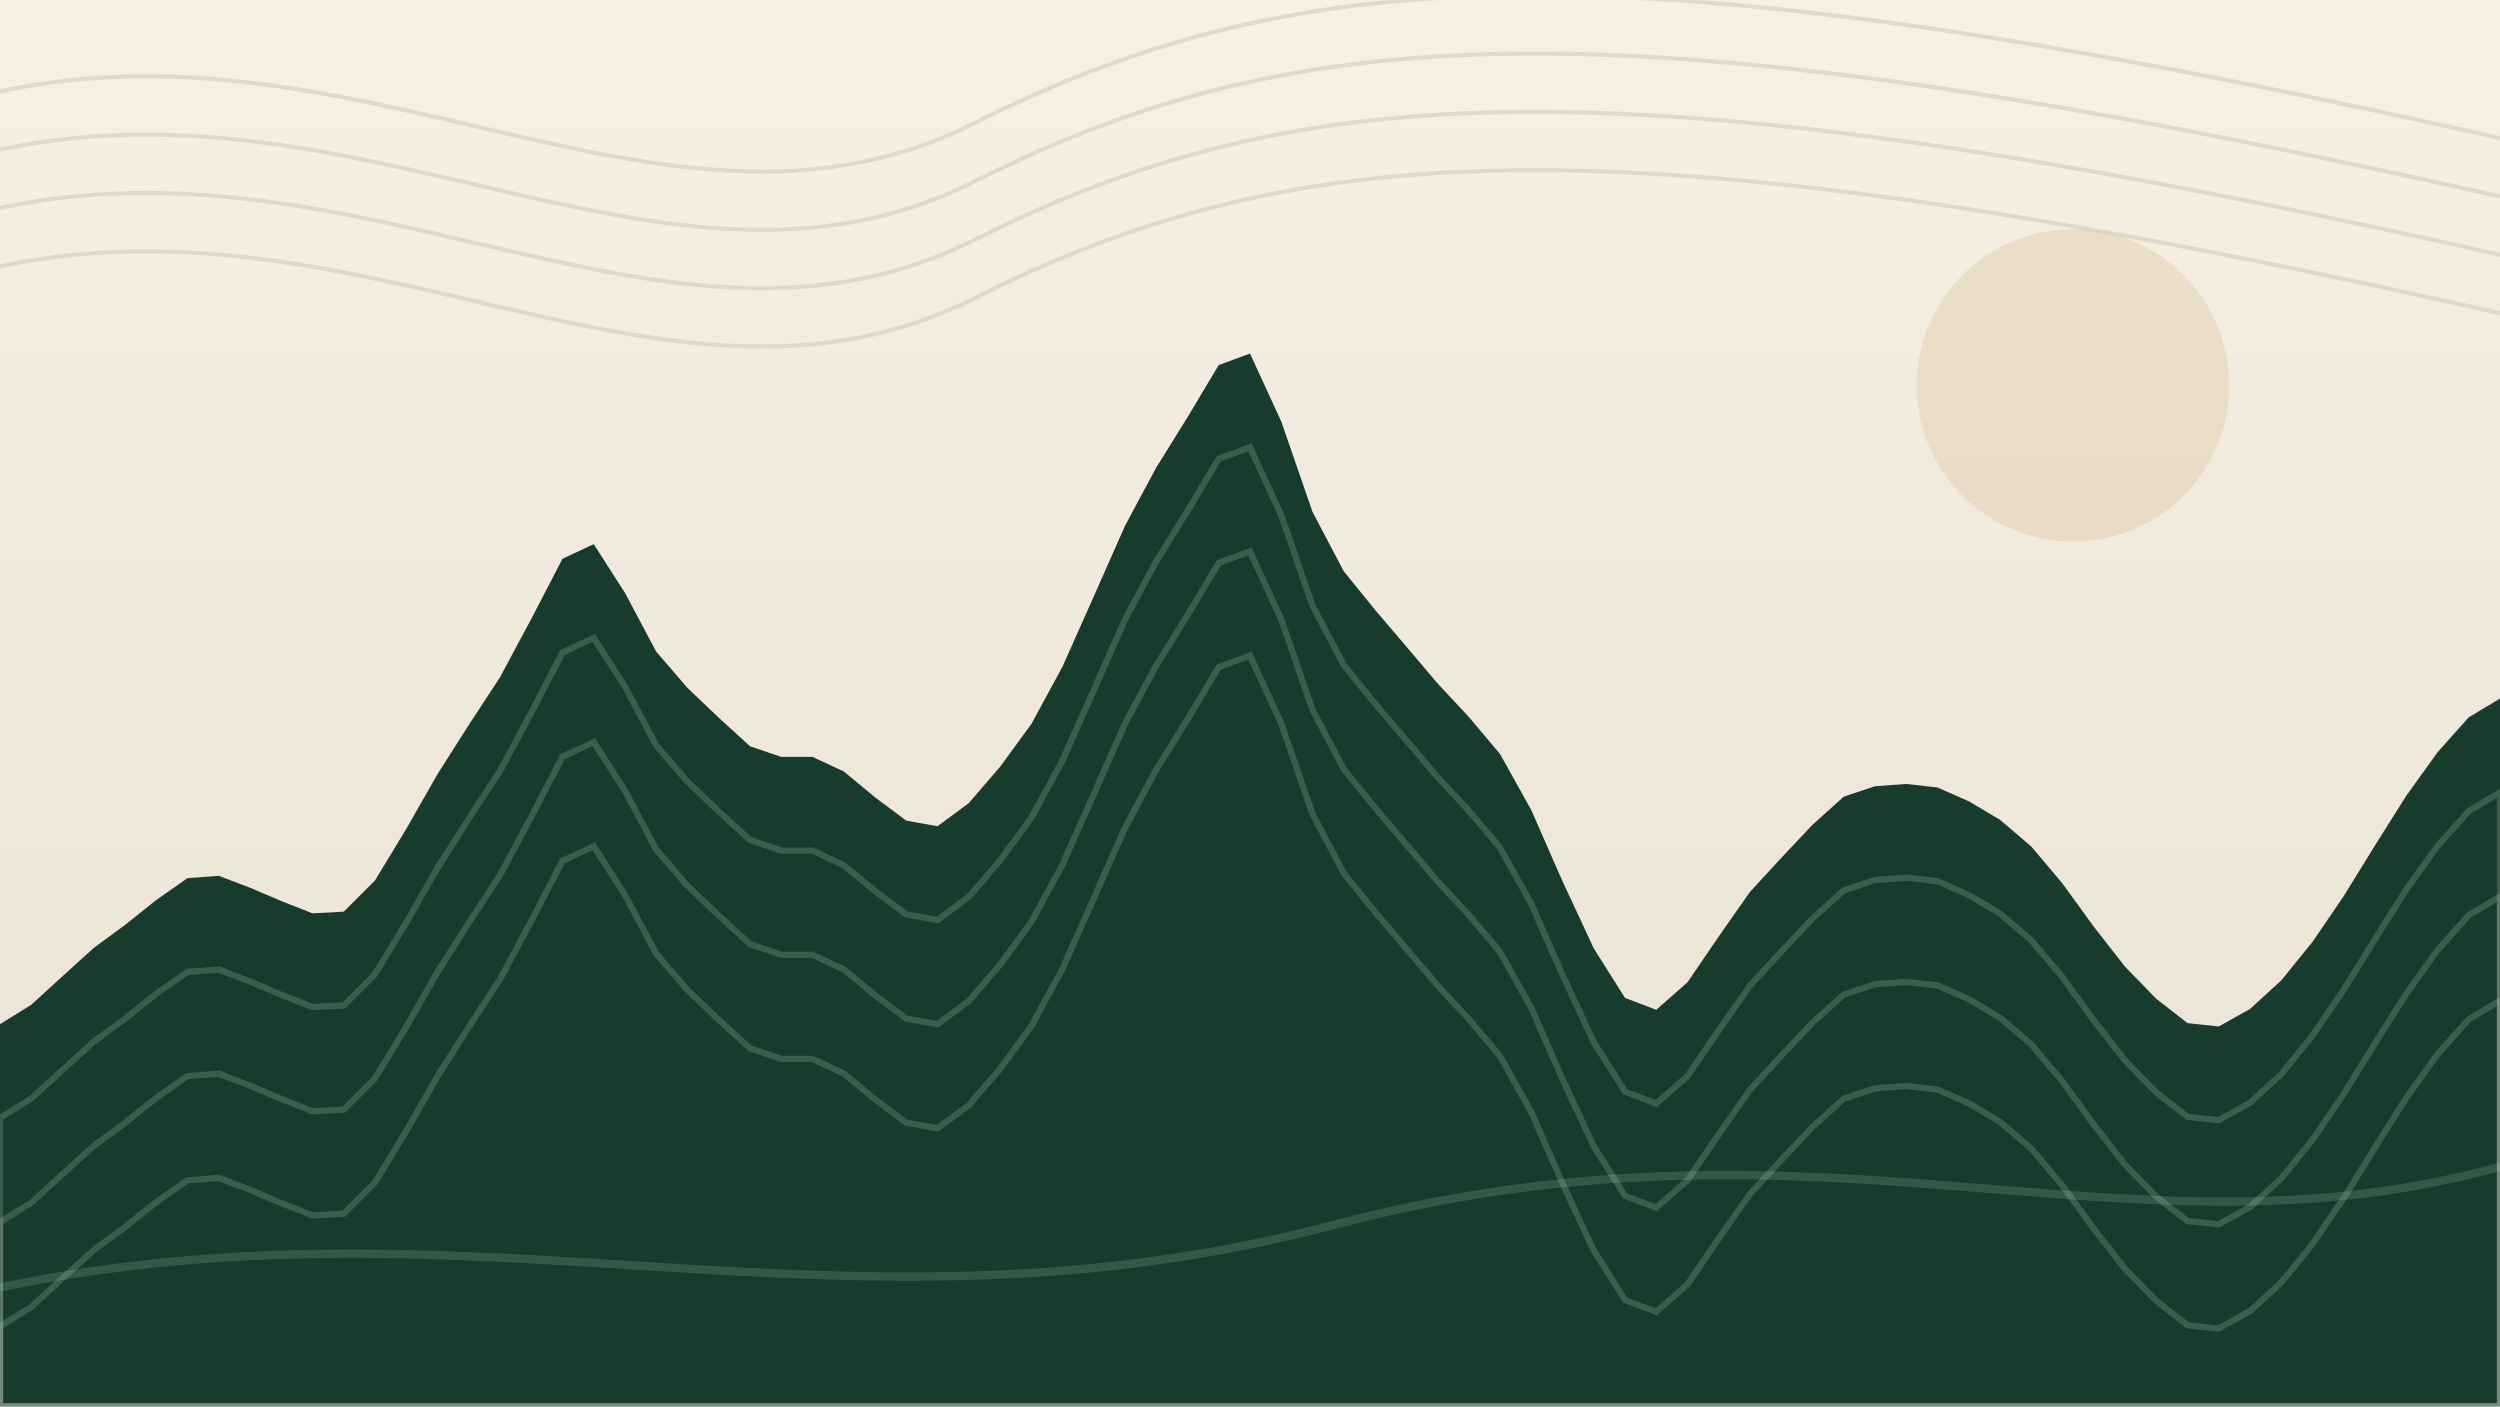
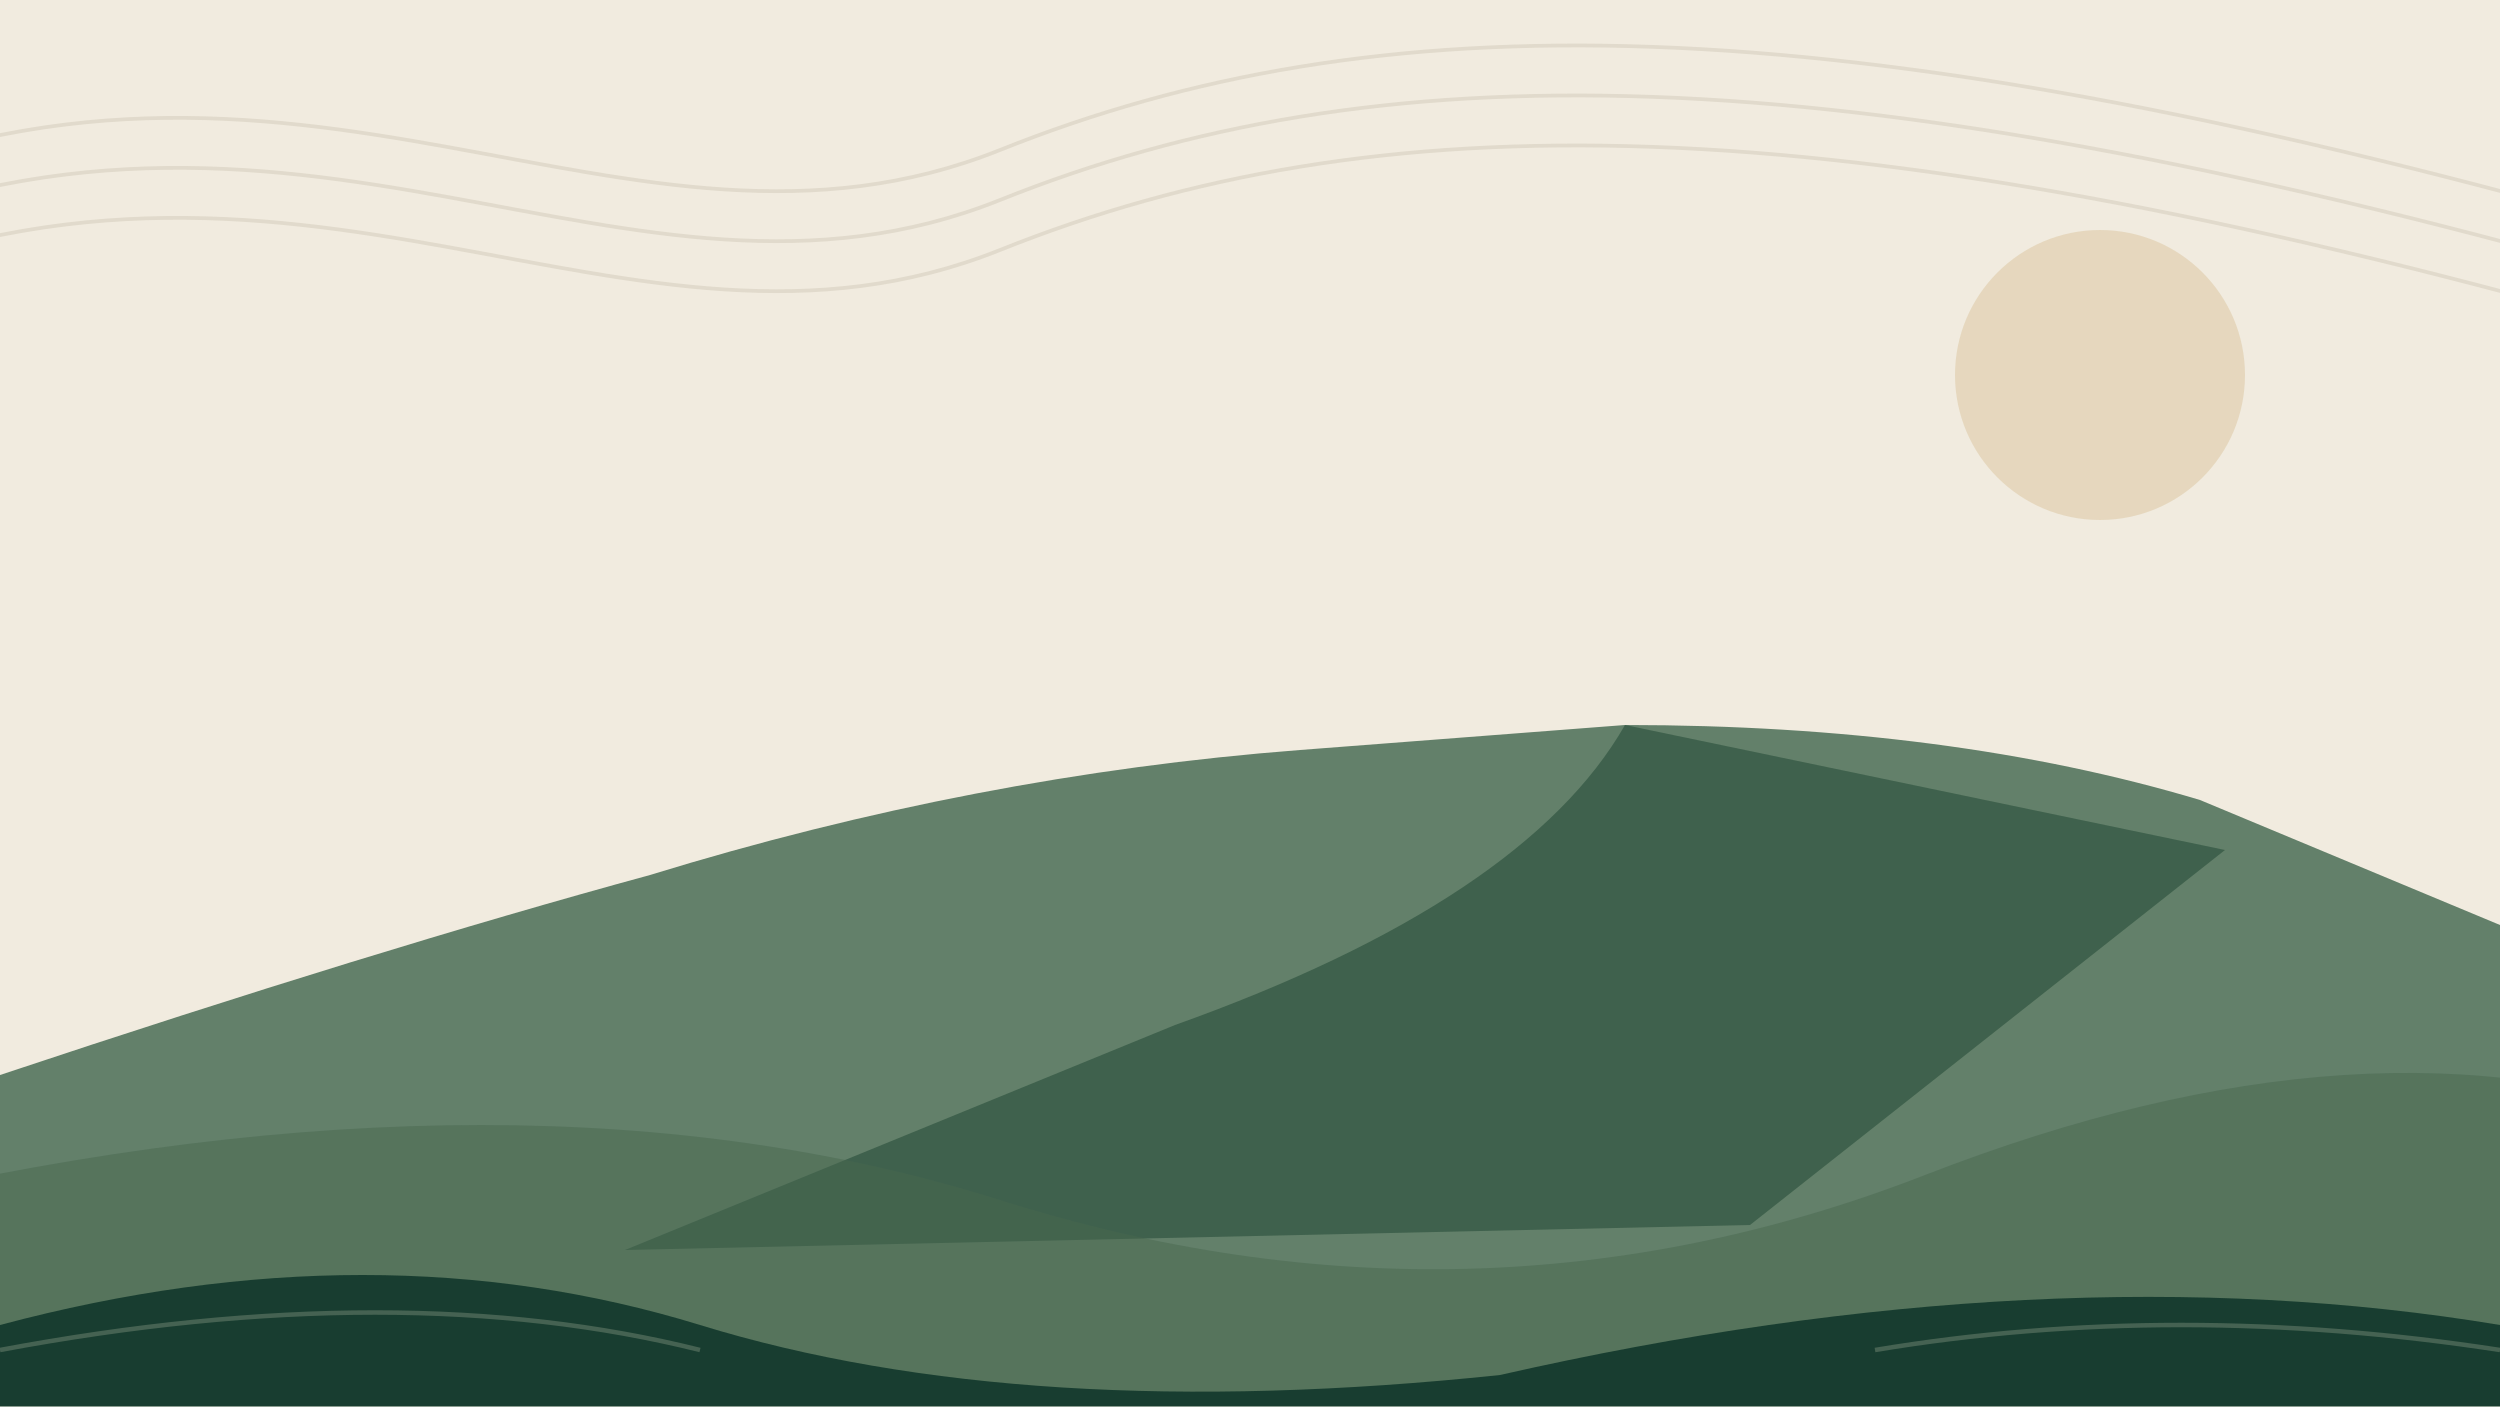
<svg xmlns="http://www.w3.org/2000/svg" viewBox="0 0 1200 675" role="img" aria-labelledby="title desc">
-   <defs>
-     <linearGradient id="paper" x2="0" y2="1">
-       <stop stop-color="#f6f0e5" />
-       <stop offset="1" stop-color="#e8e2d3" />
-     </linearGradient>
-     <clipPath id="ridge">
-       <path d="M 0 491.6 L 0.0 491.6 L 15.0 482.3 L 30.0 468.6 L 45.0 455.0 L 60.0 444.0 L 75.0 432.0 L 90.0 421.5 L 105.0 420.4 L 120.0 426.1 L 135.0 432.5 L 150.0 438.4 L 165.0 437.6 L 180.0 422.6 L 195.0 397.9 L 210.0 371.6 L 225.0 348.0 L 240.0 325.1 L 255.0 297.1 L 270.0 268.2 L 285.0 261.2 L 300.0 284.6 L 315.0 312.8 L 330.0 330.2 L 345.0 344.5 L 360.0 358.2 L 375.0 363.3 L 390.0 363.3 L 405.0 370.3 L 420.0 382.7 L 435.0 393.9 L 450.0 396.6 L 465.0 385.5 L 480.0 368.1 L 495.0 347.6 L 510.0 320.0 L 525.0 286.3 L 540.0 252.4 L 555.0 224.4 L 570.0 200.3 L 585.0 175.2 L 600.0 169.7 L 615.0 202.3 L 630.0 245.7 L 645.0 274.2 L 660.0 292.7 L 675.0 310.3 L 690.0 328.0 L 705.0 344.1 L 720.0 361.9 L 735.0 388.8 L 750.0 423.0 L 765.0 455.2 L 780.0 479.0 L 795.0 484.7 L 810.0 471.5 L 825.0 449.5 L 840.0 428.1 L 855.0 411.8 L 870.0 395.9 L 885.0 382.4 L 900.0 377.4 L 915.0 376.3 L 930.0 378.0 L 945.0 384.6 L 960.0 393.5 L 975.0 406.3 L 990.0 424.1 L 1005.0 444.8 L 1020.0 464.0 L 1035.0 479.4 L 1050.0 491.1 L 1065.0 492.7 L 1080.0 484.3 L 1095.0 470.6 L 1110.0 452.1 L 1125.0 430.1 L 1140.0 405.8 L 1155.0 382.0 L 1170.0 361.1 L 1185.0 344.3 L 1200.0 335.3 L 1200 675 L 0 675 Z" />
-     </clipPath>
-   </defs>
-   <rect width="1200" height="675" fill="url(#paper)" />
-   <g fill="none" stroke="#c9c1af" stroke-opacity=".48" stroke-width="2">
-     <path d="M-80 72 C135 -35 301 143 468 59 S801 -27 1260 80" />
-     <path d="M-80 100 C135 -7 301 171 468 87 S801 1 1260 108" />
-     <path d="M-80 128 C135 21 301 199 468 115 S801 29 1260 136" />
-     <path d="M-80 156 C135 49 301 227 468 143 S801 57 1260 164" />
-   </g>
-   <circle cx="995" cy="185" r="75" fill="#ddc9a4" fill-opacity=".42" />
-   <path d="M 0 556.5 L 0.0 556.5 L 15.0 552.6 L 30.0 546.8 L 45.0 541.1 L 60.0 536.5 L 75.0 531.5 L 90.0 527.0 L 105.0 526.6 L 120.0 529.0 L 135.0 531.6 L 150.0 534.1 L 165.0 533.8 L 180.0 527.5 L 195.0 517.1 L 210.0 506.1 L 225.0 496.2 L 240.0 486.5 L 255.0 474.8 L 270.0 462.7 L 285.0 459.7 L 300.0 469.5 L 315.0 481.4 L 330.0 488.7 L 345.0 494.7 L 360.0 500.4 L 375.0 502.6 L 390.0 502.6 L 405.0 505.5 L 420.0 510.7 L 435.0 515.4 L 450.0 516.6 L 465.0 511.9 L 480.0 504.6 L 495.0 496.0 L 510.0 484.4 L 525.0 470.3 L 540.0 456.0 L 555.0 444.2 L 570.0 434.1 L 585.0 423.6 L 600.0 421.3 L 615.0 435.0 L 630.0 453.2 L 645.0 465.2 L 660.0 472.9 L 675.0 480.3 L 690.0 487.8 L 705.0 494.5 L 720.0 502.0 L 735.0 513.3 L 750.0 527.7 L 765.0 541.2 L 780.0 551.2 L 795.0 553.6 L 810.0 548.0 L 825.0 538.8 L 840.0 529.8 L 855.0 522.9 L 870.0 516.3 L 885.0 510.6 L 900.0 508.5 L 915.0 508.0 L 930.0 508.8 L 945.0 511.6 L 960.0 515.3 L 975.0 520.6 L 990.0 528.1 L 1005.0 536.8 L 1020.0 544.9 L 1035.0 551.4 L 1050.0 556.3 L 1065.0 556.9 L 1080.0 553.4 L 1095.0 547.7 L 1110.0 539.9 L 1125.0 530.6 L 1140.0 520.4 L 1155.0 510.4 L 1170.0 501.6 L 1185.0 494.6 L 1200.0 490.8 L 1200 675 L 0 675 Z" fill="#a9bea9" />
-   <path d="M 0 544.5 L 0.0 544.5 L 15.0 538.5 L 30.0 529.6 L 45.0 520.7 L 60.0 513.6 L 75.0 505.8 L 90.0 499.0 L 105.0 498.2 L 120.0 502.0 L 135.0 506.1 L 150.0 510.0 L 165.0 509.4 L 180.0 499.7 L 195.0 483.6 L 210.0 466.6 L 225.0 451.2 L 240.0 436.3 L 255.0 418.1 L 270.0 399.4 L 285.0 394.8 L 300.0 410.0 L 315.0 428.3 L 330.0 439.6 L 345.0 448.9 L 360.0 457.8 L 375.0 461.1 L 390.0 461.1 L 405.0 465.7 L 420.0 473.7 L 435.0 481.0 L 450.0 482.8 L 465.0 475.6 L 480.0 464.3 L 495.0 450.9 L 510.0 433.0 L 525.0 411.1 L 540.0 389.0 L 555.0 370.8 L 570.0 355.2 L 585.0 338.9 L 600.0 335.3 L 615.0 356.5 L 630.0 384.7 L 645.0 403.2 L 660.0 415.3 L 675.0 426.7 L 690.0 438.2 L 705.0 448.7 L 720.0 460.3 L 735.0 477.7 L 750.0 500.0 L 765.0 520.9 L 780.0 536.4 L 795.0 540.1 L 810.0 531.5 L 825.0 517.2 L 840.0 503.3 L 855.0 492.6 L 870.0 482.3 L 885.0 473.6 L 900.0 470.3 L 915.0 469.6 L 930.0 470.7 L 945.0 475.0 L 960.0 480.8 L 975.0 489.1 L 990.0 500.7 L 1005.0 514.1 L 1020.0 526.6 L 1035.0 536.6 L 1050.0 544.2 L 1065.0 545.2 L 1080.0 539.8 L 1095.0 530.9 L 1110.0 518.9 L 1125.0 504.5 L 1140.0 488.8 L 1155.0 473.3 L 1170.0 459.7 L 1185.0 448.8 L 1200.0 442.9 L 1200 675 L 0 675 Z" fill="#668b73" />
-   <path d="M 0 491.6 L 0.0 491.6 L 15.0 482.3 L 30.0 468.6 L 45.0 455.0 L 60.0 444.0 L 75.0 432.0 L 90.0 421.5 L 105.0 420.4 L 120.0 426.1 L 135.0 432.5 L 150.0 438.4 L 165.0 437.6 L 180.0 422.6 L 195.0 397.9 L 210.0 371.6 L 225.0 348.0 L 240.0 325.1 L 255.0 297.1 L 270.0 268.2 L 285.0 261.2 L 300.0 284.6 L 315.0 312.8 L 330.0 330.2 L 345.0 344.5 L 360.0 358.2 L 375.0 363.3 L 390.0 363.3 L 405.0 370.3 L 420.0 382.7 L 435.0 393.9 L 450.0 396.6 L 465.0 385.5 L 480.0 368.1 L 495.0 347.6 L 510.0 320.0 L 525.0 286.3 L 540.0 252.4 L 555.0 224.4 L 570.0 200.3 L 585.0 175.2 L 600.0 169.7 L 615.0 202.3 L 630.0 245.7 L 645.0 274.2 L 660.0 292.7 L 675.0 310.3 L 690.0 328.0 L 705.0 344.1 L 720.0 361.9 L 735.0 388.8 L 750.0 423.0 L 765.0 455.2 L 780.0 479.0 L 795.0 484.7 L 810.0 471.5 L 825.0 449.5 L 840.0 428.1 L 855.0 411.8 L 870.0 395.9 L 885.0 382.4 L 900.0 377.4 L 915.0 376.3 L 930.0 378.0 L 945.0 384.6 L 960.0 393.5 L 975.0 406.3 L 990.0 424.1 L 1005.0 444.8 L 1020.0 464.0 L 1035.0 479.4 L 1050.0 491.1 L 1065.0 492.7 L 1080.0 484.3 L 1095.0 470.6 L 1110.0 452.1 L 1125.0 430.1 L 1140.0 405.8 L 1155.0 382.0 L 1170.0 361.1 L 1185.0 344.3 L 1200.0 335.3 L 1200 675 L 0 675 Z" fill="#173b2d" />
-   <g clip-path="url(#ridge)">
-     <path d="M 0 536.6 L 0.0 536.6 L 15.0 527.3 L 30.0 513.6 L 45.0 500.0 L 60.0 489.0 L 75.0 477.0 L 90.0 466.5 L 105.0 465.4 L 120.0 471.1 L 135.0 477.5 L 150.0 483.4 L 165.0 482.6 L 180.0 467.6 L 195.0 442.9 L 210.0 416.6 L 225.0 393.0 L 240.0 370.1 L 255.0 342.1 L 270.0 313.2 L 285.0 306.2 L 300.0 329.6 L 315.0 357.8 L 330.0 375.2 L 345.0 389.5 L 360.0 403.2 L 375.0 408.3 L 390.0 408.3 L 405.0 415.3 L 420.0 427.7 L 435.0 438.9 L 450.0 441.6 L 465.0 430.5 L 480.0 413.1 L 495.0 392.6 L 510.0 365.0 L 525.0 331.3 L 540.0 297.4 L 555.0 269.4 L 570.0 245.3 L 585.0 220.2 L 600.0 214.7 L 615.0 247.3 L 630.0 290.7 L 645.0 319.2 L 660.0 337.7 L 675.0 355.3 L 690.0 373.0 L 705.0 389.1 L 720.0 406.9 L 735.0 433.8 L 750.0 468.0 L 765.0 500.2 L 780.0 524.0 L 795.0 529.7 L 810.0 516.5 L 825.0 494.5 L 840.0 473.1 L 855.0 456.8 L 870.0 440.9 L 885.0 427.4 L 900.0 422.4 L 915.0 421.3 L 930.0 423.0 L 945.0 429.6 L 960.0 438.5 L 975.0 451.3 L 990.0 469.1 L 1005.0 489.8 L 1020.0 509.0 L 1035.0 524.4 L 1050.0 536.1 L 1065.0 537.7 L 1080.0 529.3 L 1095.0 515.6 L 1110.0 497.1 L 1125.0 475.1 L 1140.0 450.8 L 1155.0 427.0 L 1170.0 406.1 L 1185.0 389.3 L 1200.0 380.3 L 1200 675 L 0 675 Z" fill="none" stroke="#d8e2d2" stroke-opacity=".20" stroke-width="3" />
-     <path d="M 0 586.6 L 0.0 586.6 L 15.0 577.3 L 30.0 563.6 L 45.0 550.0 L 60.0 539.0 L 75.0 527.0 L 90.0 516.5 L 105.0 515.4 L 120.0 521.1 L 135.0 527.5 L 150.0 533.4 L 165.0 532.6 L 180.0 517.6 L 195.0 492.9 L 210.0 466.6 L 225.0 443.0 L 240.0 420.1 L 255.0 392.1 L 270.0 363.2 L 285.0 356.2 L 300.0 379.6 L 315.0 407.8 L 330.0 425.2 L 345.0 439.5 L 360.0 453.2 L 375.0 458.3 L 390.0 458.3 L 405.0 465.3 L 420.0 477.7 L 435.0 488.9 L 450.0 491.6 L 465.0 480.5 L 480.0 463.1 L 495.0 442.6 L 510.0 415.0 L 525.0 381.3 L 540.0 347.4 L 555.0 319.4 L 570.0 295.3 L 585.0 270.2 L 600.0 264.7 L 615.0 297.3 L 630.0 340.7 L 645.0 369.2 L 660.0 387.7 L 675.0 405.3 L 690.0 423.0 L 705.0 439.1 L 720.0 456.9 L 735.0 483.8 L 750.0 518.0 L 765.0 550.2 L 780.0 574.0 L 795.0 579.7 L 810.0 566.5 L 825.0 544.5 L 840.0 523.1 L 855.0 506.8 L 870.0 490.9 L 885.0 477.4 L 900.0 472.4 L 915.0 471.3 L 930.0 473.0 L 945.0 479.6 L 960.0 488.5 L 975.0 501.3 L 990.0 519.1 L 1005.0 539.8 L 1020.0 559.0 L 1035.0 574.4 L 1050.0 586.1 L 1065.0 587.7 L 1080.0 579.3 L 1095.0 565.6 L 1110.0 547.1 L 1125.0 525.1 L 1140.0 500.8 L 1155.0 477.0 L 1170.0 456.1 L 1185.0 439.3 L 1200.0 430.3 L 1200 675 L 0 675 Z" fill="none" stroke="#d8e2d2" stroke-opacity=".20" stroke-width="3" />
-     <path d="M 0 636.6 L 0.0 636.6 L 15.0 627.3 L 30.0 613.6 L 45.0 600.0 L 60.0 589.0 L 75.0 577.0 L 90.0 566.5 L 105.0 565.4 L 120.0 571.1 L 135.0 577.5 L 150.0 583.4 L 165.0 582.6 L 180.0 567.6 L 195.0 542.9 L 210.0 516.6 L 225.0 493.0 L 240.0 470.1 L 255.0 442.1 L 270.0 413.2 L 285.0 406.2 L 300.0 429.6 L 315.0 457.8 L 330.0 475.2 L 345.0 489.5 L 360.0 503.2 L 375.0 508.3 L 390.0 508.3 L 405.0 515.3 L 420.0 527.7 L 435.0 538.9 L 450.0 541.6 L 465.0 530.5 L 480.0 513.1 L 495.0 492.6 L 510.0 465.0 L 525.0 431.3 L 540.0 397.4 L 555.0 369.4 L 570.0 345.3 L 585.0 320.2 L 600.0 314.7 L 615.0 347.3 L 630.0 390.7 L 645.0 419.2 L 660.0 437.7 L 675.0 455.3 L 690.0 473.0 L 705.0 489.1 L 720.0 506.9 L 735.0 533.8 L 750.0 568.0 L 765.0 600.2 L 780.0 624.0 L 795.0 629.7 L 810.0 616.5 L 825.0 594.5 L 840.0 573.1 L 855.0 556.8 L 870.0 540.9 L 885.0 527.4 L 900.0 522.4 L 915.0 521.3 L 930.0 523.0 L 945.0 529.6 L 960.0 538.5 L 975.0 551.3 L 990.0 569.1 L 1005.0 589.8 L 1020.0 609.0 L 1035.0 624.4 L 1050.0 636.1 L 1065.0 637.7 L 1080.0 629.3 L 1095.0 615.6 L 1110.0 597.1 L 1125.0 575.1 L 1140.0 550.8 L 1155.0 527.0 L 1170.0 506.1 L 1185.0 489.3 L 1200.0 480.3 L 1200 675 L 0 675 Z" fill="none" stroke="#d8e2d2" stroke-opacity=".20" stroke-width="3" />
-     <path d="M0 618 C230 570 405 650 640 588 S1020 610 1200 560" fill="none" stroke="#c5d7c2" stroke-opacity=".18" stroke-width="4" />
+   <rect width="1200" height="675" fill="#f1ebdf" />
+   <g transform="scale(12)">
+     <g fill="none" stroke="#c7bdab" stroke-opacity=".36" stroke-width=".15">
+       <path d="M-8 8 C12 -1 25 12 40 6 S73 0 105 9" />
+       <path d="M-8 10 C12 1 25 14 40 8 S73 2 105 11" />
+       <path d="M-8 12 C12 3 25 16 40 10 S73 4 105 13" />
+     </g>
+     <circle cx="84" cy="15" r="5.8" fill="#d6bd91" opacity=".42" />
+     <path d="M0 46 Q14 38 28 43 T56 42 T81 42 T100 40 V56.25 H0Z" fill="#b6c4ad" />
+     <defs>
+       <clipPath id="mountain">
+         <path d="M0 43 Q15 38 26 35 Q39 31 52 30 L65 29 Q78 29 88 32 L100 37 L100 56.25 L0 56.25 Z" />
+       </clipPath>
+     </defs>
+     <path d="M0 43 Q15 38 26 35 Q39 31 52 30 L65 29 Q78 29 88 32 L100 37 L100 56.25 L0 56.25 Z" fill="#63806a" />
+     <g clip-path="url(#mountain)">
+       <path d="M65 29 Q61 36 47 41 L25 50 L70 49 L89 34 Z" fill="#315541" opacity=".72" />
+       <path d="M-5 48 Q21 42 40 48 T77 47 T108 45 V60 H-5Z" fill="#47674e" opacity=".48" />
+     </g>
+     <path d="M0 53 Q15 49 28 53 T60 55 Q82 50 100 53 V56.25 H0Z" fill="#183d30" />
+     <path d="M0 54 Q16 51 28 54 M75 54 Q87 52 100 54" fill="none" stroke="#d6d9bc" stroke-opacity=".24" stroke-width=".18" />
  </g>
</svg>
